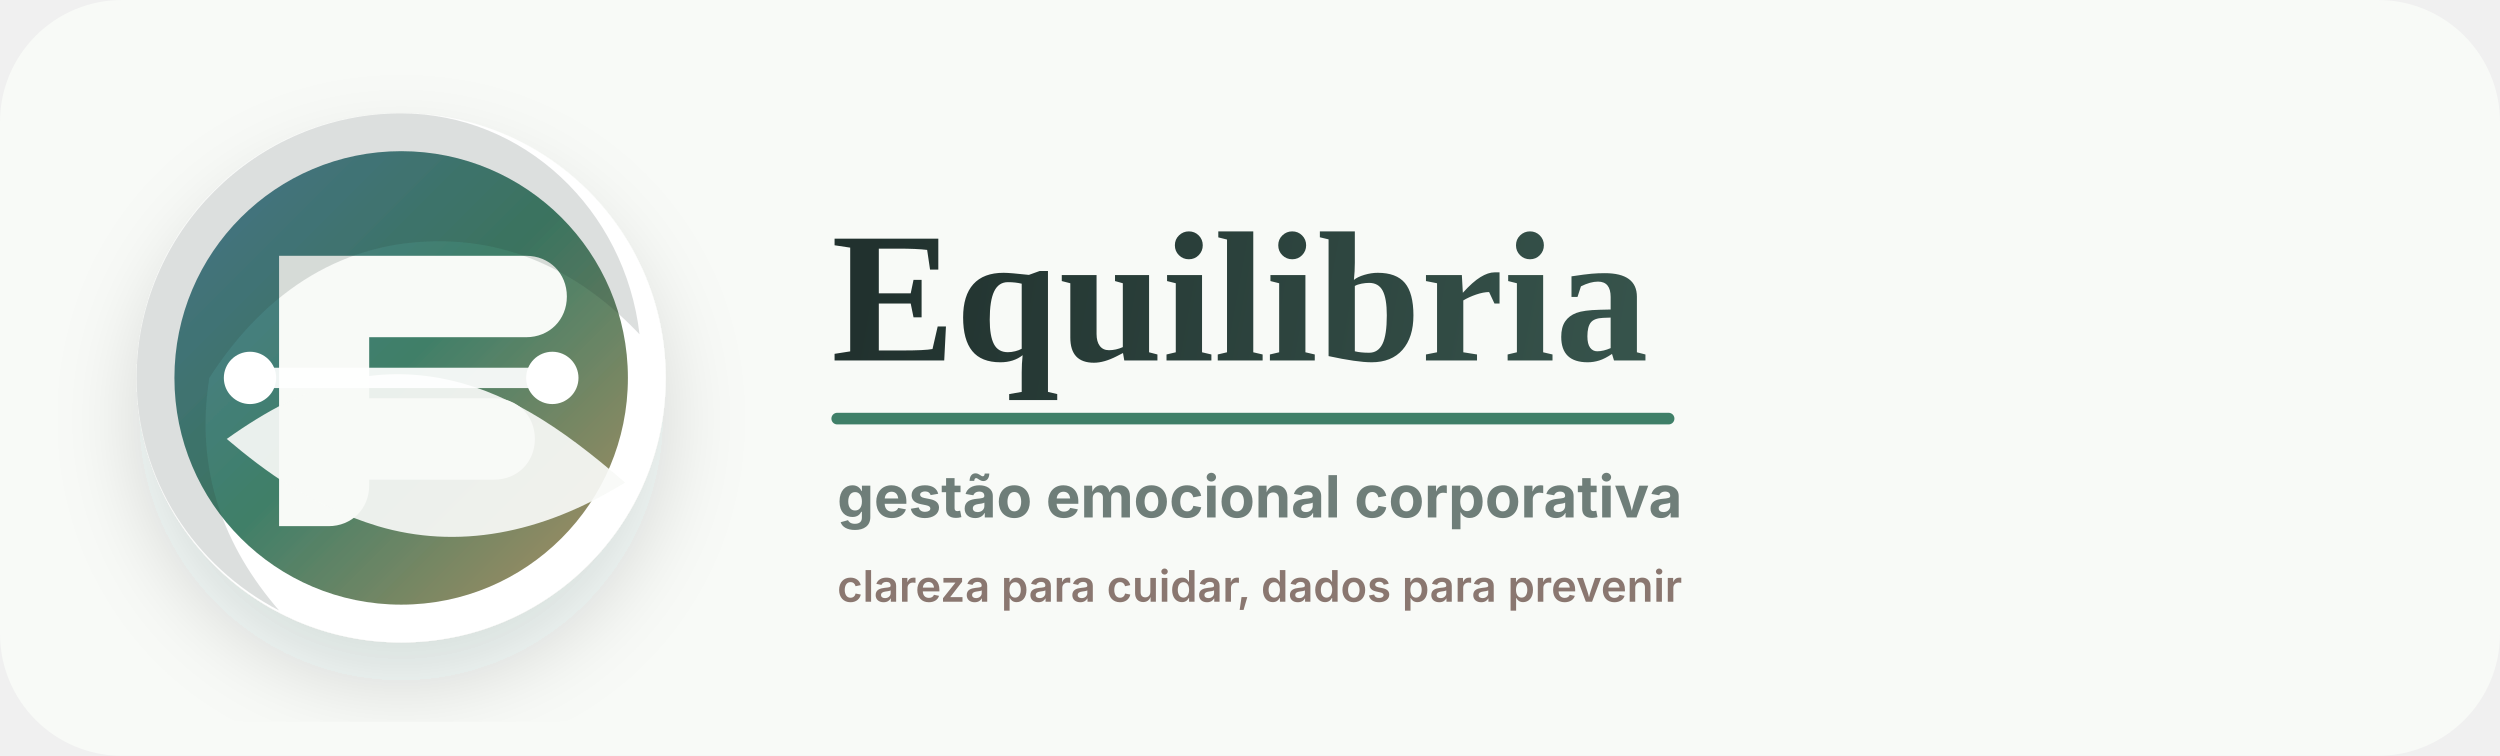
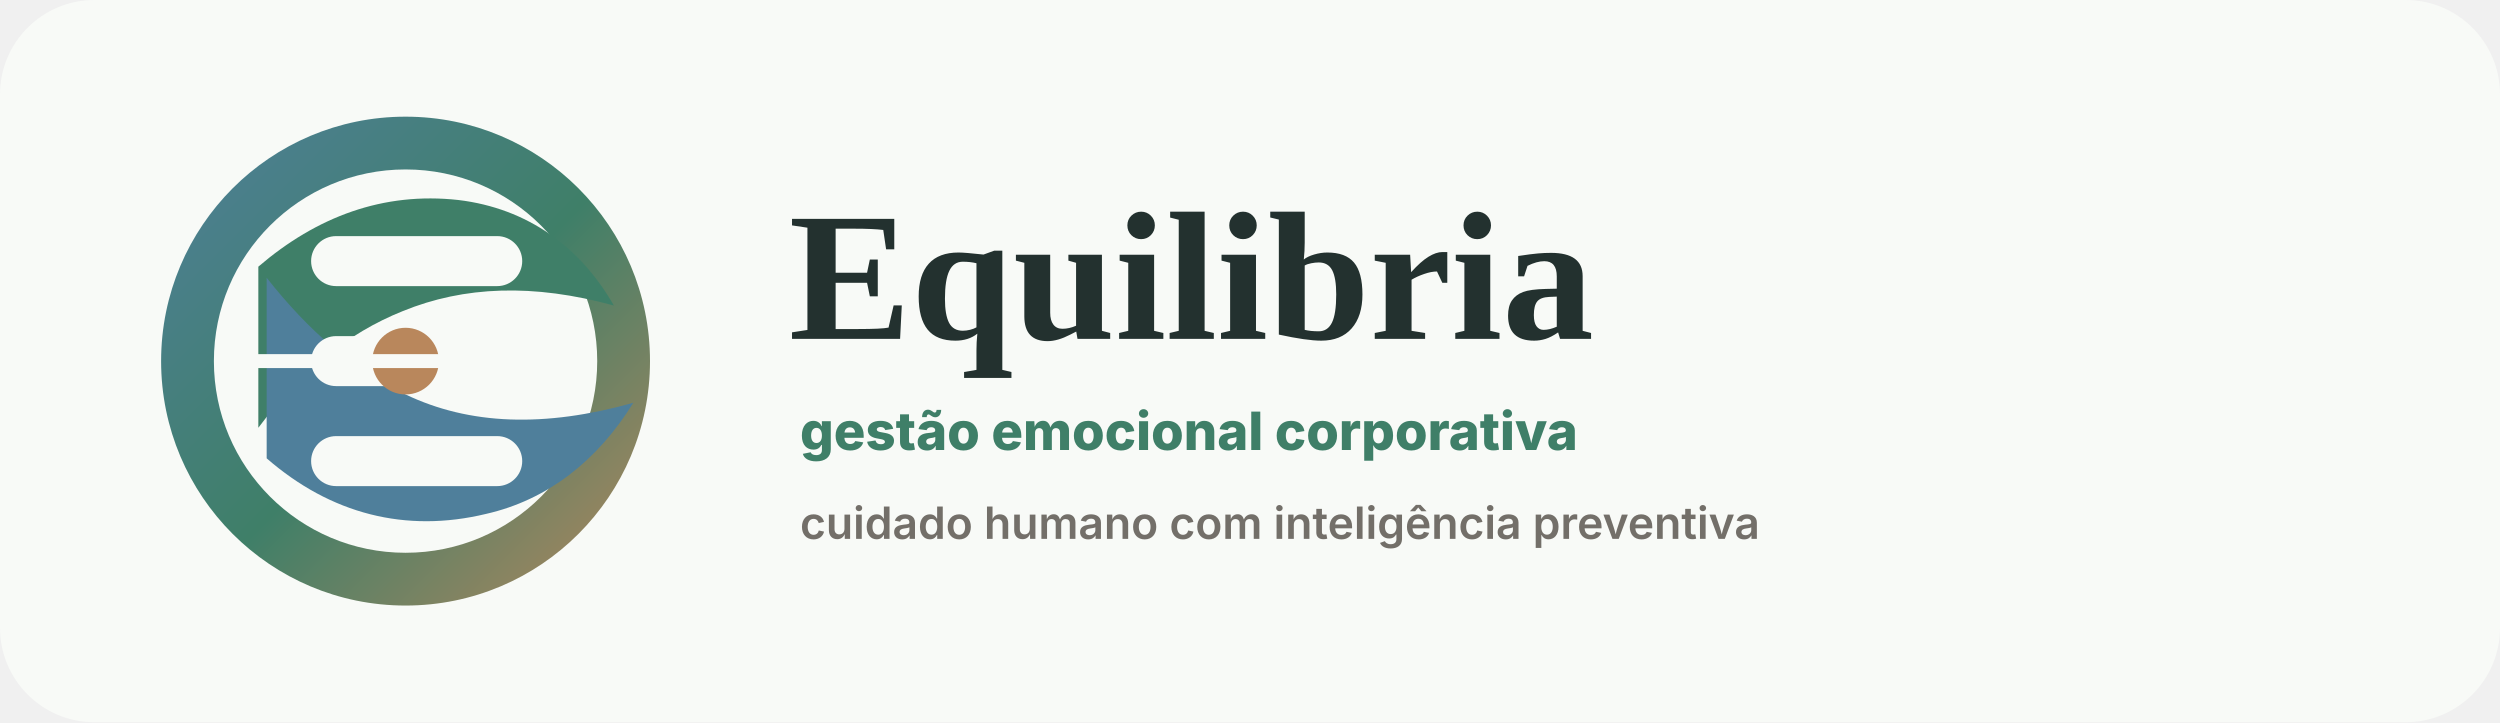
- <svg xmlns="http://www.w3.org/2000/svg" viewBox="0 0 860 260" role="img" aria-labelledby="title desc">
+ <svg xmlns="http://www.w3.org/2000/svg" viewBox="0 0 900 260" role="img" aria-labelledby="title desc">
  <defs>
-     <linearGradient id="core" x1="52" x2="232" y1="38" y2="218" gradientUnits="userSpaceOnUse">
-       <stop offset="0" stop-color="#507FA0" />
-       <stop offset=".48" stop-color="#3F7F68" />
-       <stop offset="1" stop-color="#C0915F" />
+     <linearGradient id="symbol" x1="54" x2="238" y1="38" y2="222" gradientUnits="userSpaceOnUse">
+       <stop offset="0" stop-color="#4F7F9B" />
+       <stop offset=".52" stop-color="#3F7F68" />
+       <stop offset="1" stop-color="#B9875C" />
    </linearGradient>
-     <linearGradient id="word" x1="300" x2="665" y1="80" y2="146" gradientUnits="userSpaceOnUse">
-       <stop offset="0" stop-color="#21312E" />
-       <stop offset="1" stop-color="#3F6157" />
-     </linearGradient>
-     <filter id="shadow" x="-15%" y="-15%" width="130%" height="130%">
-       <feDropShadow dx="0" dy="14" stdDeviation="14" flood-color="#1F3430" flood-opacity=".14" />
-     </filter>
  </defs>
-   <rect width="860" height="260" rx="42" fill="#F8FAF7" />
-   <g filter="url(#shadow)">
-     <circle cx="138" cy="130" r="91" fill="#FFFFFF" />
-     <circle cx="138" cy="130" r="78" fill="url(#core)" />
-     <path fill="#F8FAF7" d="M96 88h85c8 0 14 6 14 14s-6 14-14 14h-54v21h43c8 0 14 6 14 14s-6 14-14 14h-43v2c0 8-6 14-14 14H96V88Z" />
-     <path fill="#F8FAF7" d="M78 151c28-20 50-25 73-21 22 4 41 16 64 36-29 18-58 23-85 15-23-7-39-19-52-30Z" opacity=".92" />
-     <path fill="#23312F" d="M72 130c20-31 47-47 79-47 26 0 49 11 69 32-5-43-40-76-82-76-50 0-91 41-91 91 0 35 20 65 49 80-19-22-29-48-24-80Z" opacity=".16" />
-     <circle cx="86" cy="130" r="9" fill="#FFFFFF" />
-     <circle cx="190" cy="130" r="9" fill="#FFFFFF" />
-     <path d="M90 130h96" stroke="#FFFFFF" stroke-width="7" stroke-linecap="round" opacity=".92" />
+   <rect width="900" height="260" rx="34" fill="#F8FAF7" />
+   <g aria-hidden="true">
+     <circle cx="146" cy="130" r="88" fill="url(#symbol)" />
+     <circle cx="146" cy="130" r="69" fill="#F8FAF7" />
+     <path fill="#3F7F68" d="M93 96c21-18 45-27 72-24 25 3 44 17 56 38-29-8-54-7-76 2-20 8-37 22-52 42V96Z" />
+     <path fill="#4F7F9B" d="M96 165c23 20 50 27 79 20 22-5 40-19 53-40-32 9-59 8-82-3-19-9-35-23-50-42v65Z" />
+     <rect x="112" y="85" width="76" height="18" rx="9" fill="#F8FAF7" />
+     <rect x="112" y="121" width="96" height="18" rx="9" fill="#F8FAF7" />
+     <rect x="112" y="157" width="76" height="18" rx="9" fill="#F8FAF7" />
+     <circle cx="146" cy="130" r="12" fill="#B9875C" />
+     <path d="M81 130h130" fill="none" stroke="#F8FAF7" stroke-width="5" stroke-linecap="round" />
  </g>
  <g>
-     <text x="286" y="124" fill="url(#word)" font-family="Georgia, 'Times New Roman', serif" font-size="64" font-weight="700">Equilibria</text>
-     <path d="M288 144h286" stroke="#3F7F68" stroke-width="4" stroke-linecap="round" />
-     <text x="288" y="178" fill="#6F7E79" font-family="Inter, Arial, sans-serif" font-size="20" font-weight="700">gestão emocional corporativa</text>
-     <text x="288" y="207" fill="#8A7770" font-family="Inter, Arial, sans-serif" font-size="15" font-weight="600">clareza para cuidar, dados para prevenir</text>
+     <text x="284" y="122" fill="#23312F" font-family="Georgia, 'Times New Roman', serif" font-size="66" font-weight="700">Equilibria</text>
+     <text x="288" y="162" fill="#3F7F68" font-family="Inter, Arial, sans-serif" font-size="19" font-weight="800">gestão emocional corporativa</text>
+     <text x="288" y="194" fill="#736F69" font-family="Inter, Arial, sans-serif" font-size="16" font-weight="600">cuidado humano com inteligência preventiva</text>
  </g>
</svg>
